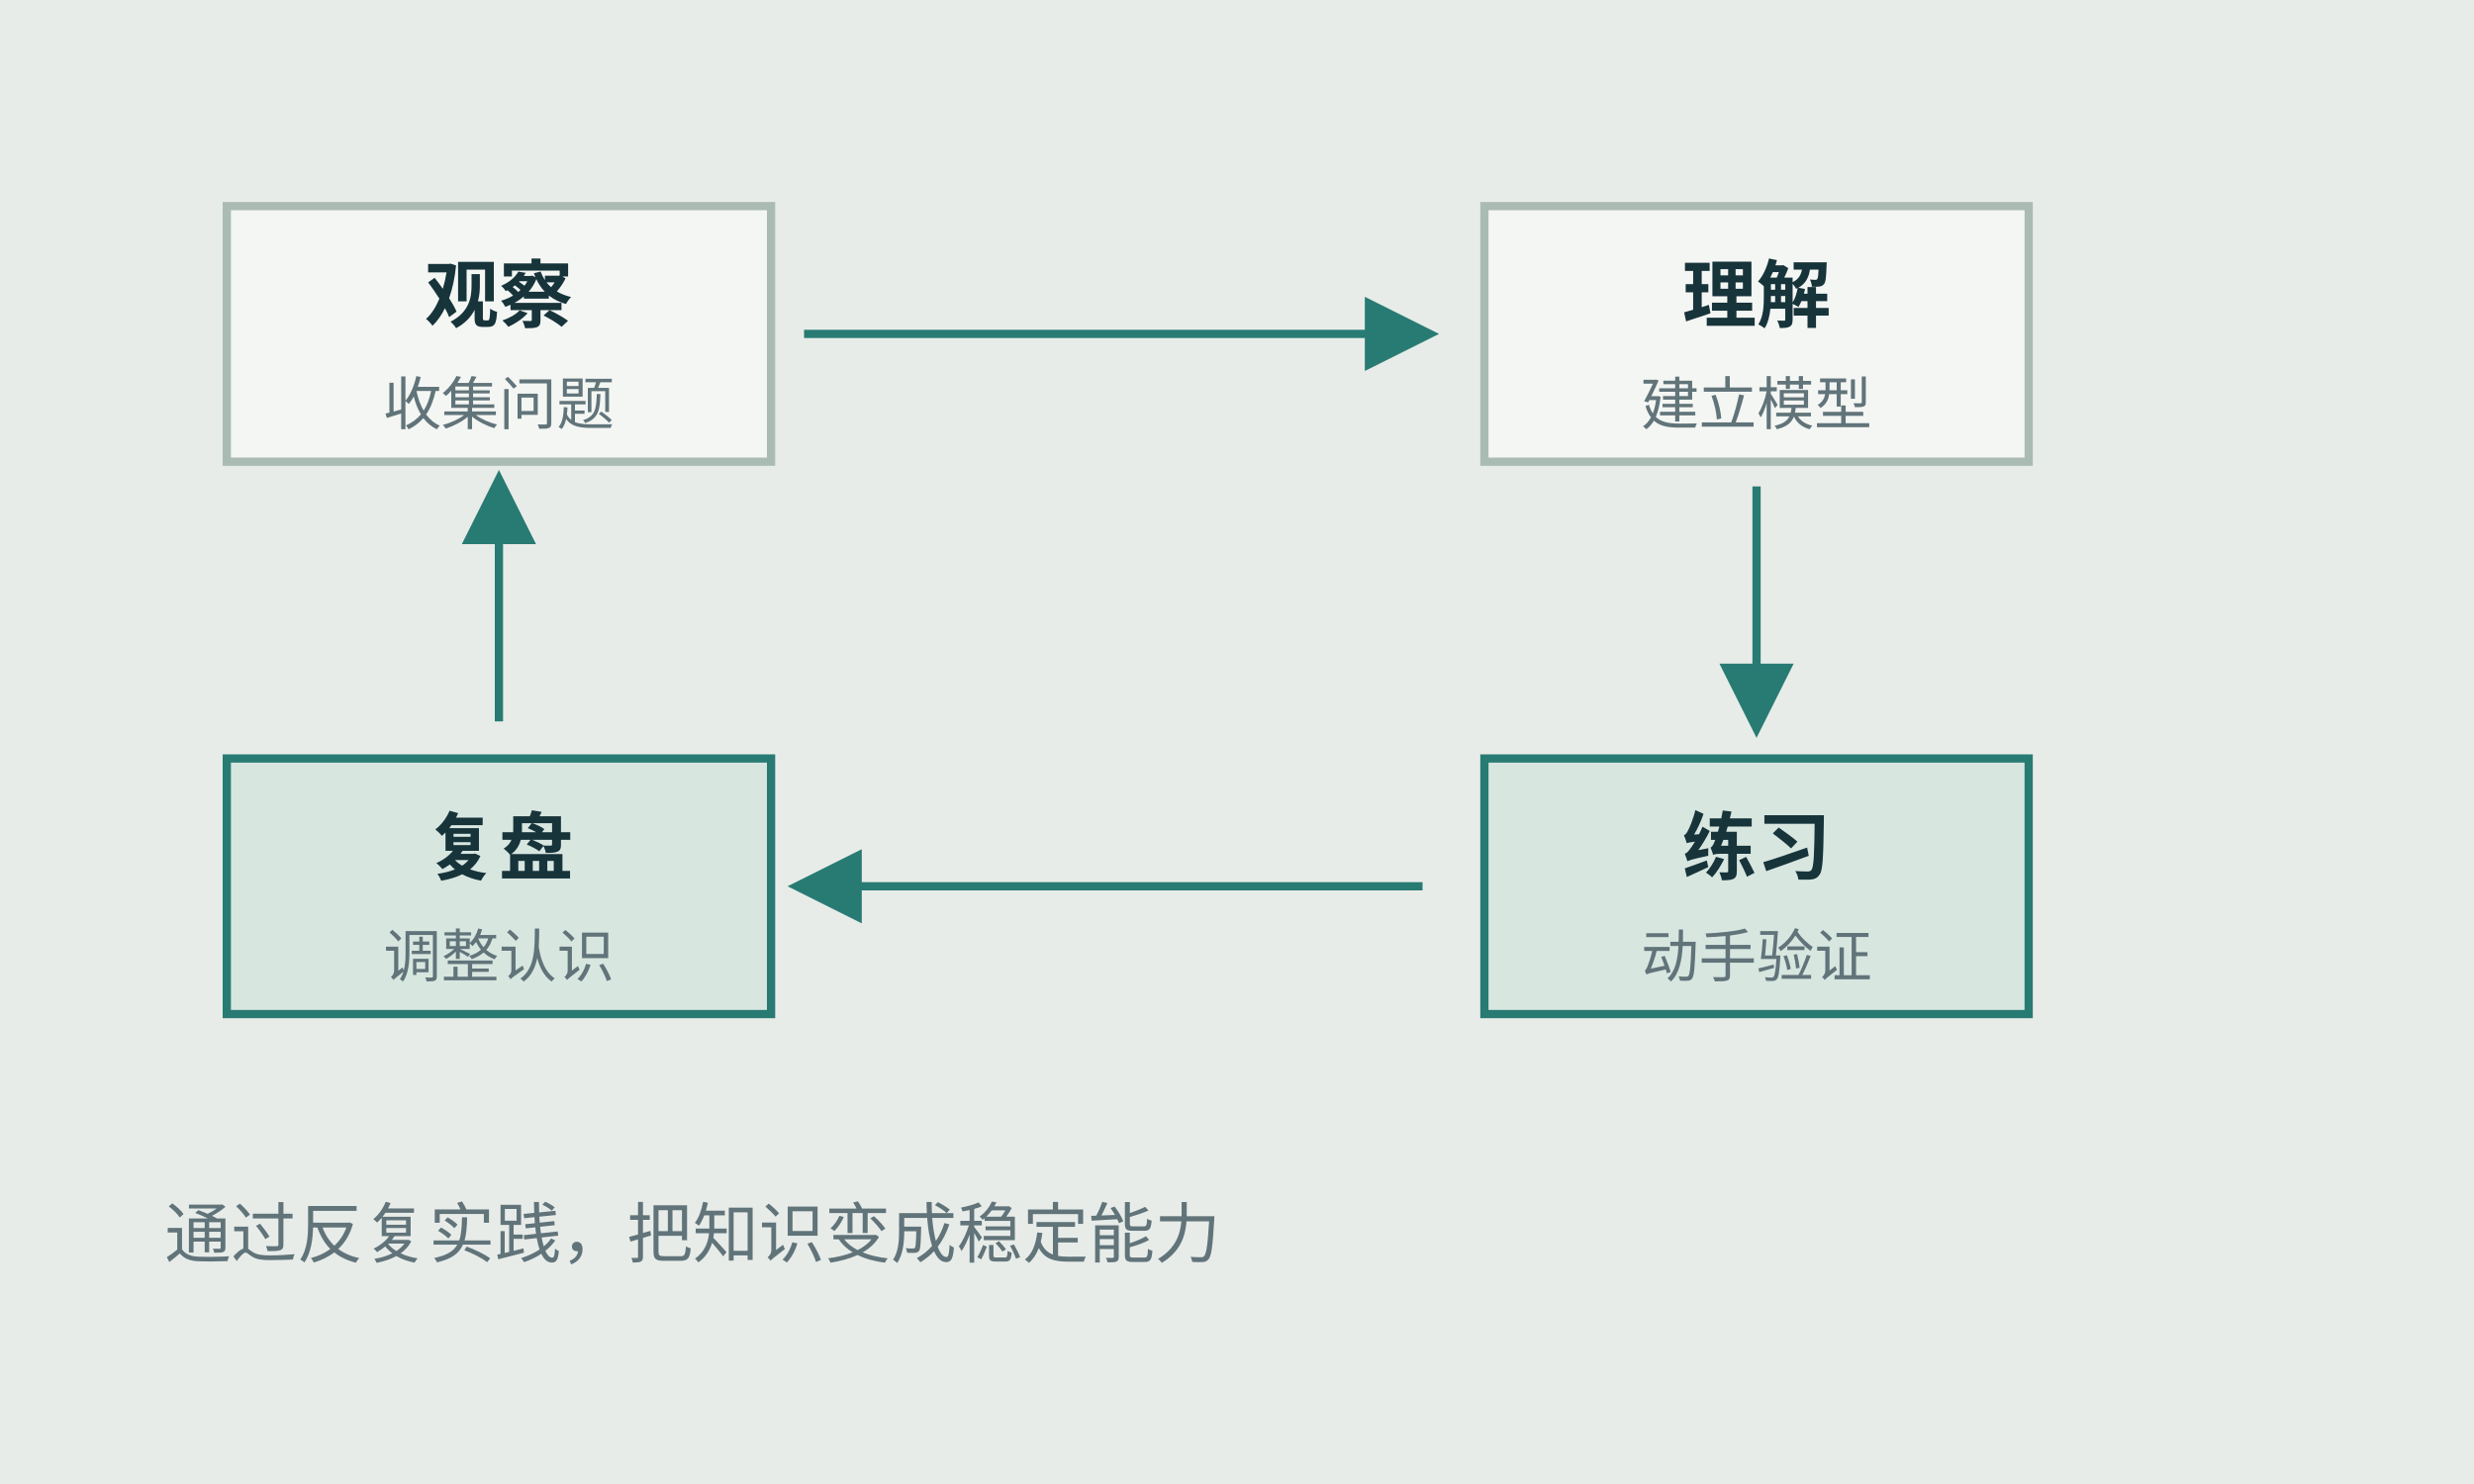
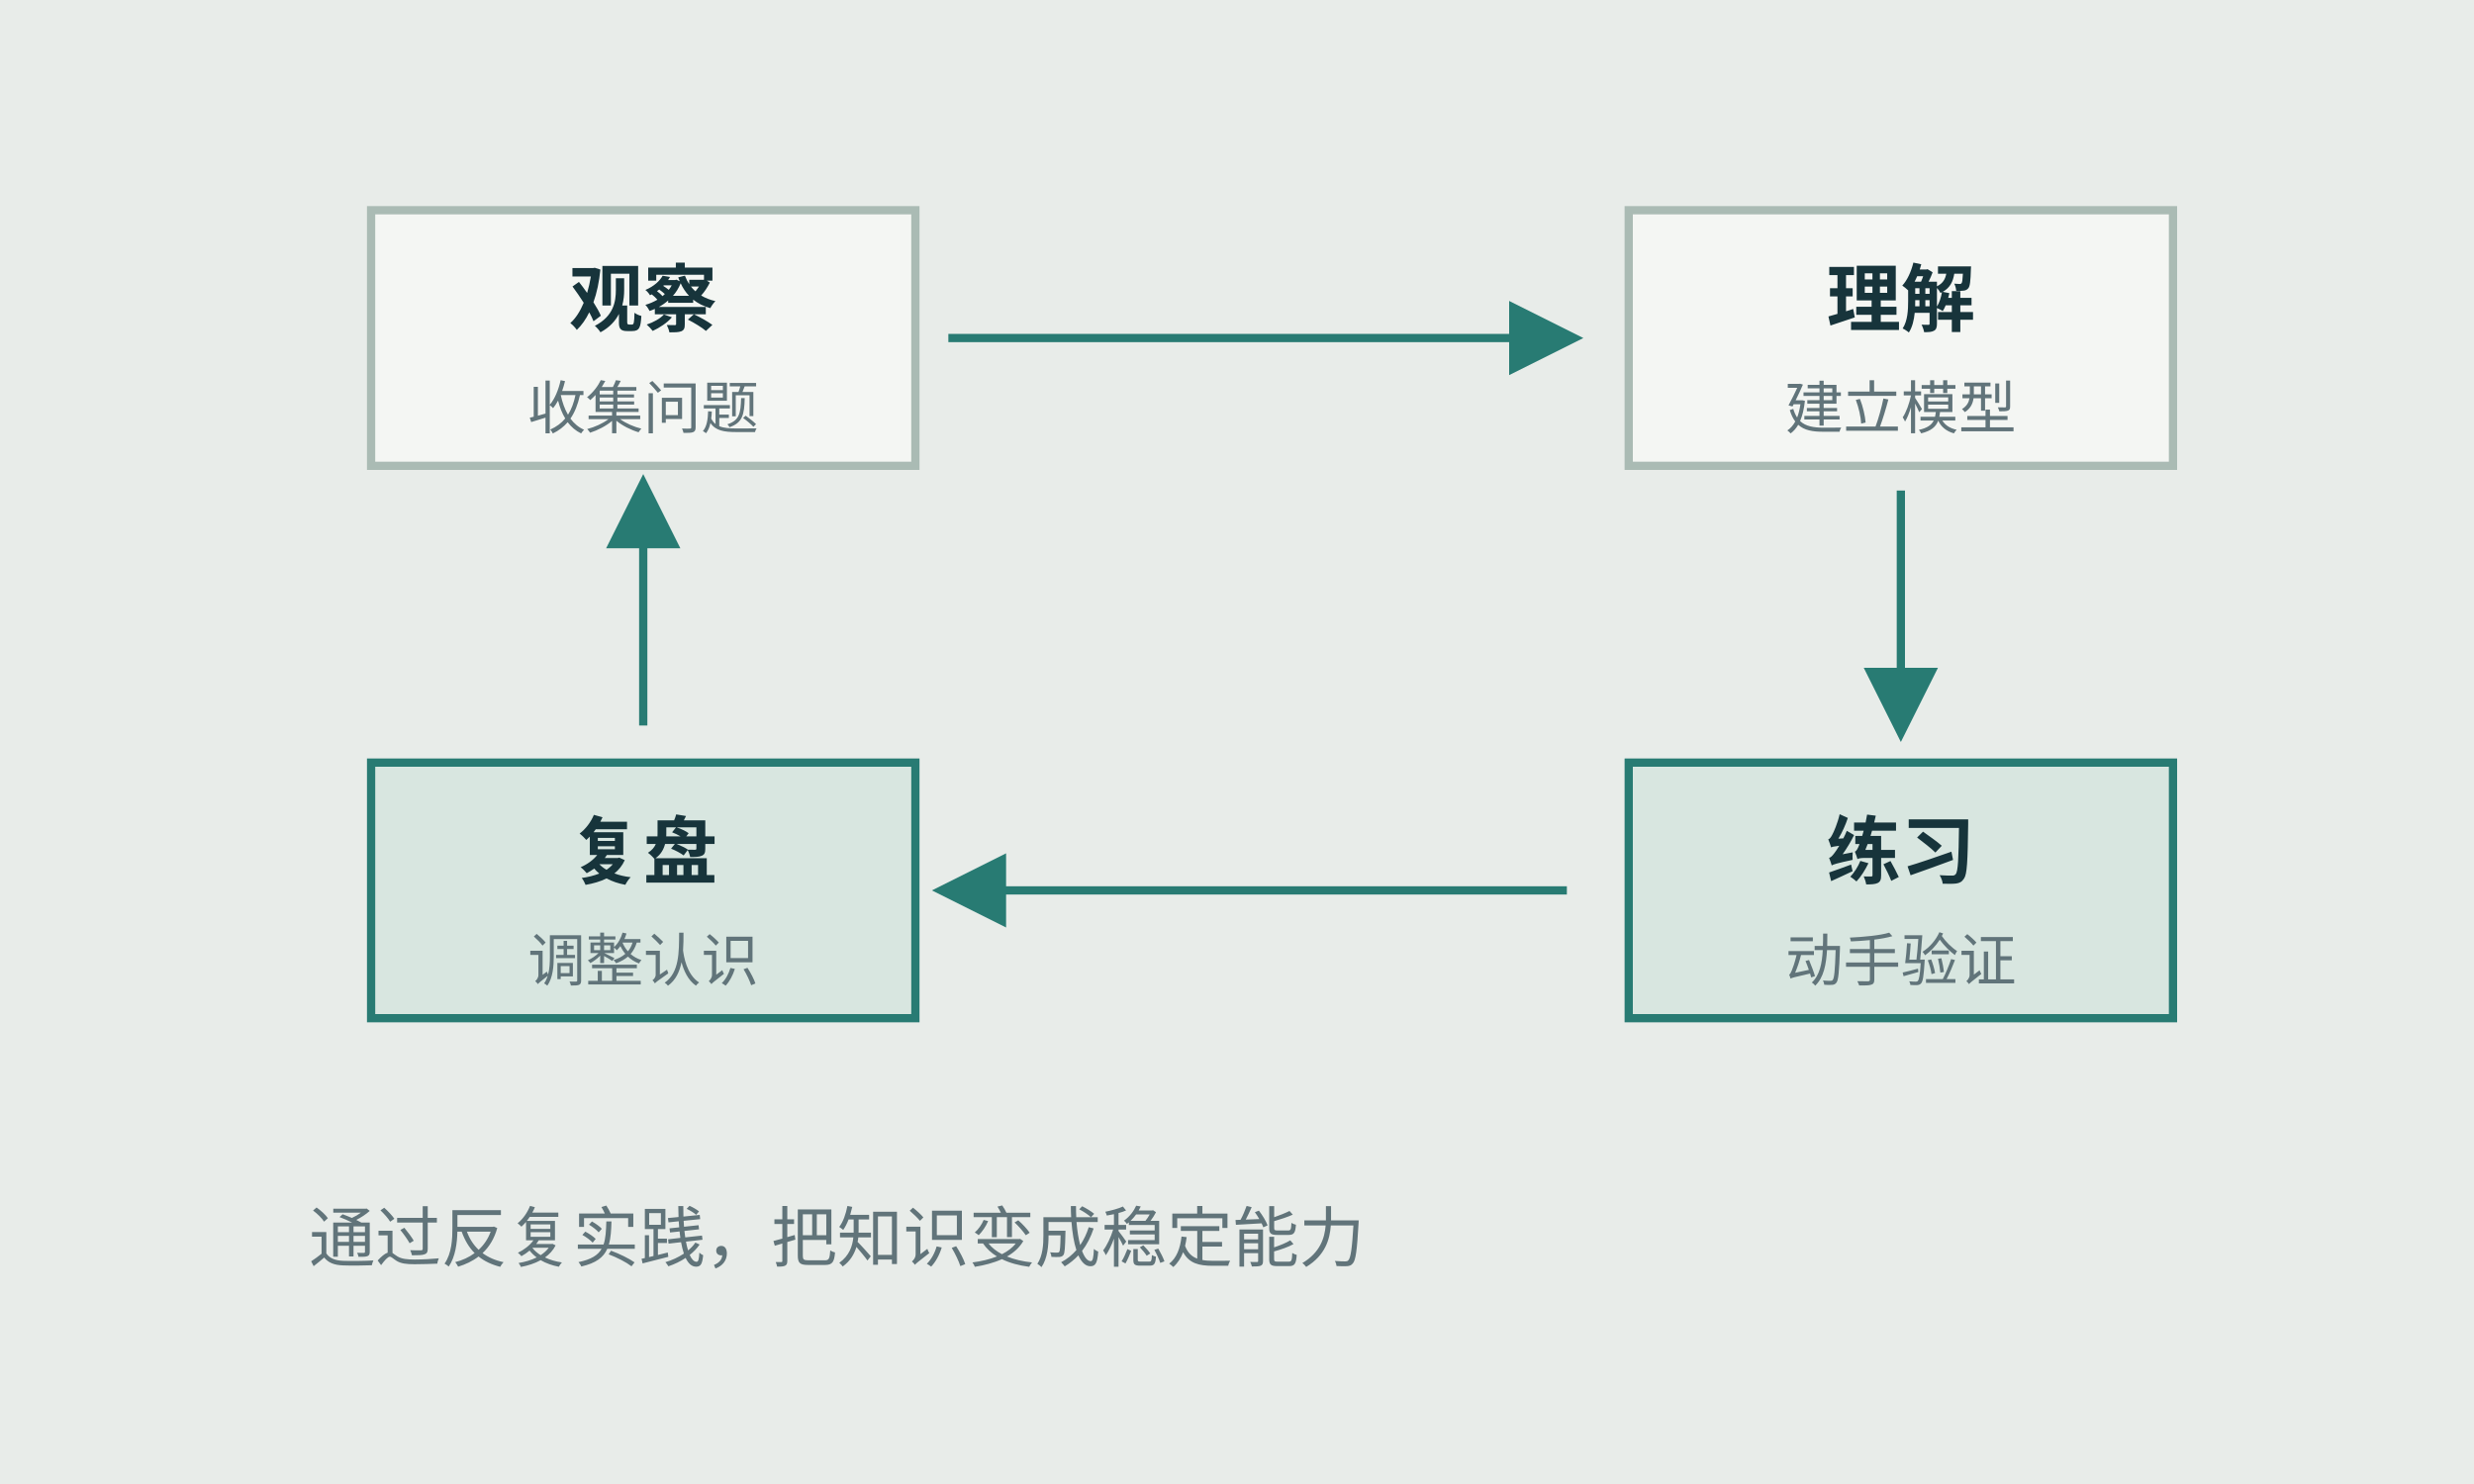
<svg xmlns="http://www.w3.org/2000/svg" width="600" height="360" viewBox="610 230 600 360" role="img" aria-labelledby="thumbnailTitle">
  <defs>
    <pattern id="grid" width="40" height="40" patternUnits="userSpaceOnUse">
      <path d="M40 0H0V40" fill="none" stroke="#AEBDB7" stroke-width="1" opacity=".20" />
    </pattern>
    <marker id="tealArrow" markerWidth="9" markerHeight="9" refX="7" refY="4.5" orient="auto">
      <path d="M0 0L9 4.5L0 9Z" fill="#287B73" />
    </marker>
    <marker id="orangeArrow" markerWidth="9" markerHeight="9" refX="7" refY="4.5" orient="auto">
      <path d="M0 0L9 4.5L0 9Z" fill="#C47743" />
    </marker>
  </defs>
  <rect x="610" y="230" width="600" height="360" fill="#E8ECE9" />
-   <rect x="665" y="280" width="132" height="62" fill="#F4F6F3" stroke="#AABBB4" stroke-width="2" />
-   <text x="731.0" y="308.0" fill="#17343B" font-family="'Microsoft YaHei','Noto Sans SC',sans-serif" font-size="18" font-weight="650" text-anchor="middle">观察</text>
-   <text x="731.0" y="333.0" fill="#61747A" font-family="'Microsoft YaHei','Noto Sans SC',sans-serif" font-size="14" font-weight="500" text-anchor="middle">收集问题</text>
-   <rect x="970" y="280" width="132" height="62" fill="#F4F6F3" stroke="#AABBB4" stroke-width="2" />
-   <text x="1036.0" y="308.0" fill="#17343B" font-family="'Microsoft YaHei','Noto Sans SC',sans-serif" font-size="18" font-weight="650" text-anchor="middle">理解</text>
-   <text x="1036.0" y="333.0" fill="#61747A" font-family="'Microsoft YaHei','Noto Sans SC',sans-serif" font-size="14" font-weight="500" text-anchor="middle">建立模型</text>
-   <rect x="970" y="414" width="132" height="62" fill="#D8E6E0" stroke="#287B73" stroke-width="2" />
-   <text x="1036.0" y="442.0" fill="#17343B" font-family="'Microsoft YaHei','Noto Sans SC',sans-serif" font-size="18" font-weight="650" text-anchor="middle">练习</text>
-   <text x="1036.0" y="467.0" fill="#61747A" font-family="'Microsoft YaHei','Noto Sans SC',sans-serif" font-size="14" font-weight="500" text-anchor="middle">动手验证</text>
-   <rect x="665" y="414" width="132" height="62" fill="#D8E6E0" stroke="#287B73" stroke-width="2" />
-   <text x="731.0" y="442.0" fill="#17343B" font-family="'Microsoft YaHei','Noto Sans SC',sans-serif" font-size="18" font-weight="650" text-anchor="middle">复盘</text>
-   <text x="731.0" y="467.0" fill="#61747A" font-family="'Microsoft YaHei','Noto Sans SC',sans-serif" font-size="14" font-weight="500" text-anchor="middle">调整认识</text>
-   <path d="M805 311L955 311" fill="none" stroke="#287B73" stroke-width="2" marker-end="url(#tealArrow)" />
-   <path d="M1036 348L1036 405" fill="none" stroke="#287B73" stroke-width="2" marker-end="url(#tealArrow)" />
-   <path d="M955 445L805 445" fill="none" stroke="#287B73" stroke-width="2" marker-end="url(#tealArrow)" />
-   <path d="M731 405L731 348" fill="none" stroke="#287B73" stroke-width="2" marker-end="url(#tealArrow)" />
-   <text x="650" y="535" fill="#61747A" font-family="'Microsoft YaHei','Noto Sans SC',sans-serif" font-size="16" font-weight="500" text-anchor="start">通过反复实践，把知识变成稳定能力</text>
+   <g transform="translate(35 1)">
+     <rect x="665" y="280" width="132" height="62" fill="#F4F6F3" stroke="#AABBB4" stroke-width="2" />
+     <text x="731.0" y="308.0" fill="#17343B" font-family="'Microsoft YaHei','Noto Sans SC',sans-serif" font-size="18" font-weight="650" text-anchor="middle">观察</text>
+     <text x="731.0" y="333.0" fill="#61747A" font-family="'Microsoft YaHei','Noto Sans SC',sans-serif" font-size="14" font-weight="500" text-anchor="middle">收集问题</text>
+     <rect x="970" y="280" width="132" height="62" fill="#F4F6F3" stroke="#AABBB4" stroke-width="2" />
+     <text x="1036.0" y="308.0" fill="#17343B" font-family="'Microsoft YaHei','Noto Sans SC',sans-serif" font-size="18" font-weight="650" text-anchor="middle">理解</text>
+     <text x="1036.0" y="333.0" fill="#61747A" font-family="'Microsoft YaHei','Noto Sans SC',sans-serif" font-size="14" font-weight="500" text-anchor="middle">建立模型</text>
+     <rect x="970" y="414" width="132" height="62" fill="#D8E6E0" stroke="#287B73" stroke-width="2" />
+     <text x="1036.0" y="442.0" fill="#17343B" font-family="'Microsoft YaHei','Noto Sans SC',sans-serif" font-size="18" font-weight="650" text-anchor="middle">练习</text>
+     <text x="1036.0" y="467.0" fill="#61747A" font-family="'Microsoft YaHei','Noto Sans SC',sans-serif" font-size="14" font-weight="500" text-anchor="middle">动手验证</text>
+     <rect x="665" y="414" width="132" height="62" fill="#D8E6E0" stroke="#287B73" stroke-width="2" />
+     <text x="731.0" y="442.0" fill="#17343B" font-family="'Microsoft YaHei','Noto Sans SC',sans-serif" font-size="18" font-weight="650" text-anchor="middle">复盘</text>
+     <text x="731.0" y="467.0" fill="#61747A" font-family="'Microsoft YaHei','Noto Sans SC',sans-serif" font-size="14" font-weight="500" text-anchor="middle">调整认识</text>
+     <path d="M805 311L955 311" fill="none" stroke="#287B73" stroke-width="2" marker-end="url(#tealArrow)" />
+     <path d="M1036 348L1036 405" fill="none" stroke="#287B73" stroke-width="2" marker-end="url(#tealArrow)" />
+     <path d="M955 445L805 445" fill="none" stroke="#287B73" stroke-width="2" marker-end="url(#tealArrow)" />
+     <path d="M731 405L731 348" fill="none" stroke="#287B73" stroke-width="2" marker-end="url(#tealArrow)" />
+     <text x="650" y="535" fill="#61747A" font-family="'Microsoft YaHei','Noto Sans SC',sans-serif" font-size="16" font-weight="500" text-anchor="start">通过反复实践，把知识变成稳定能力</text>
+   </g>
</svg>
